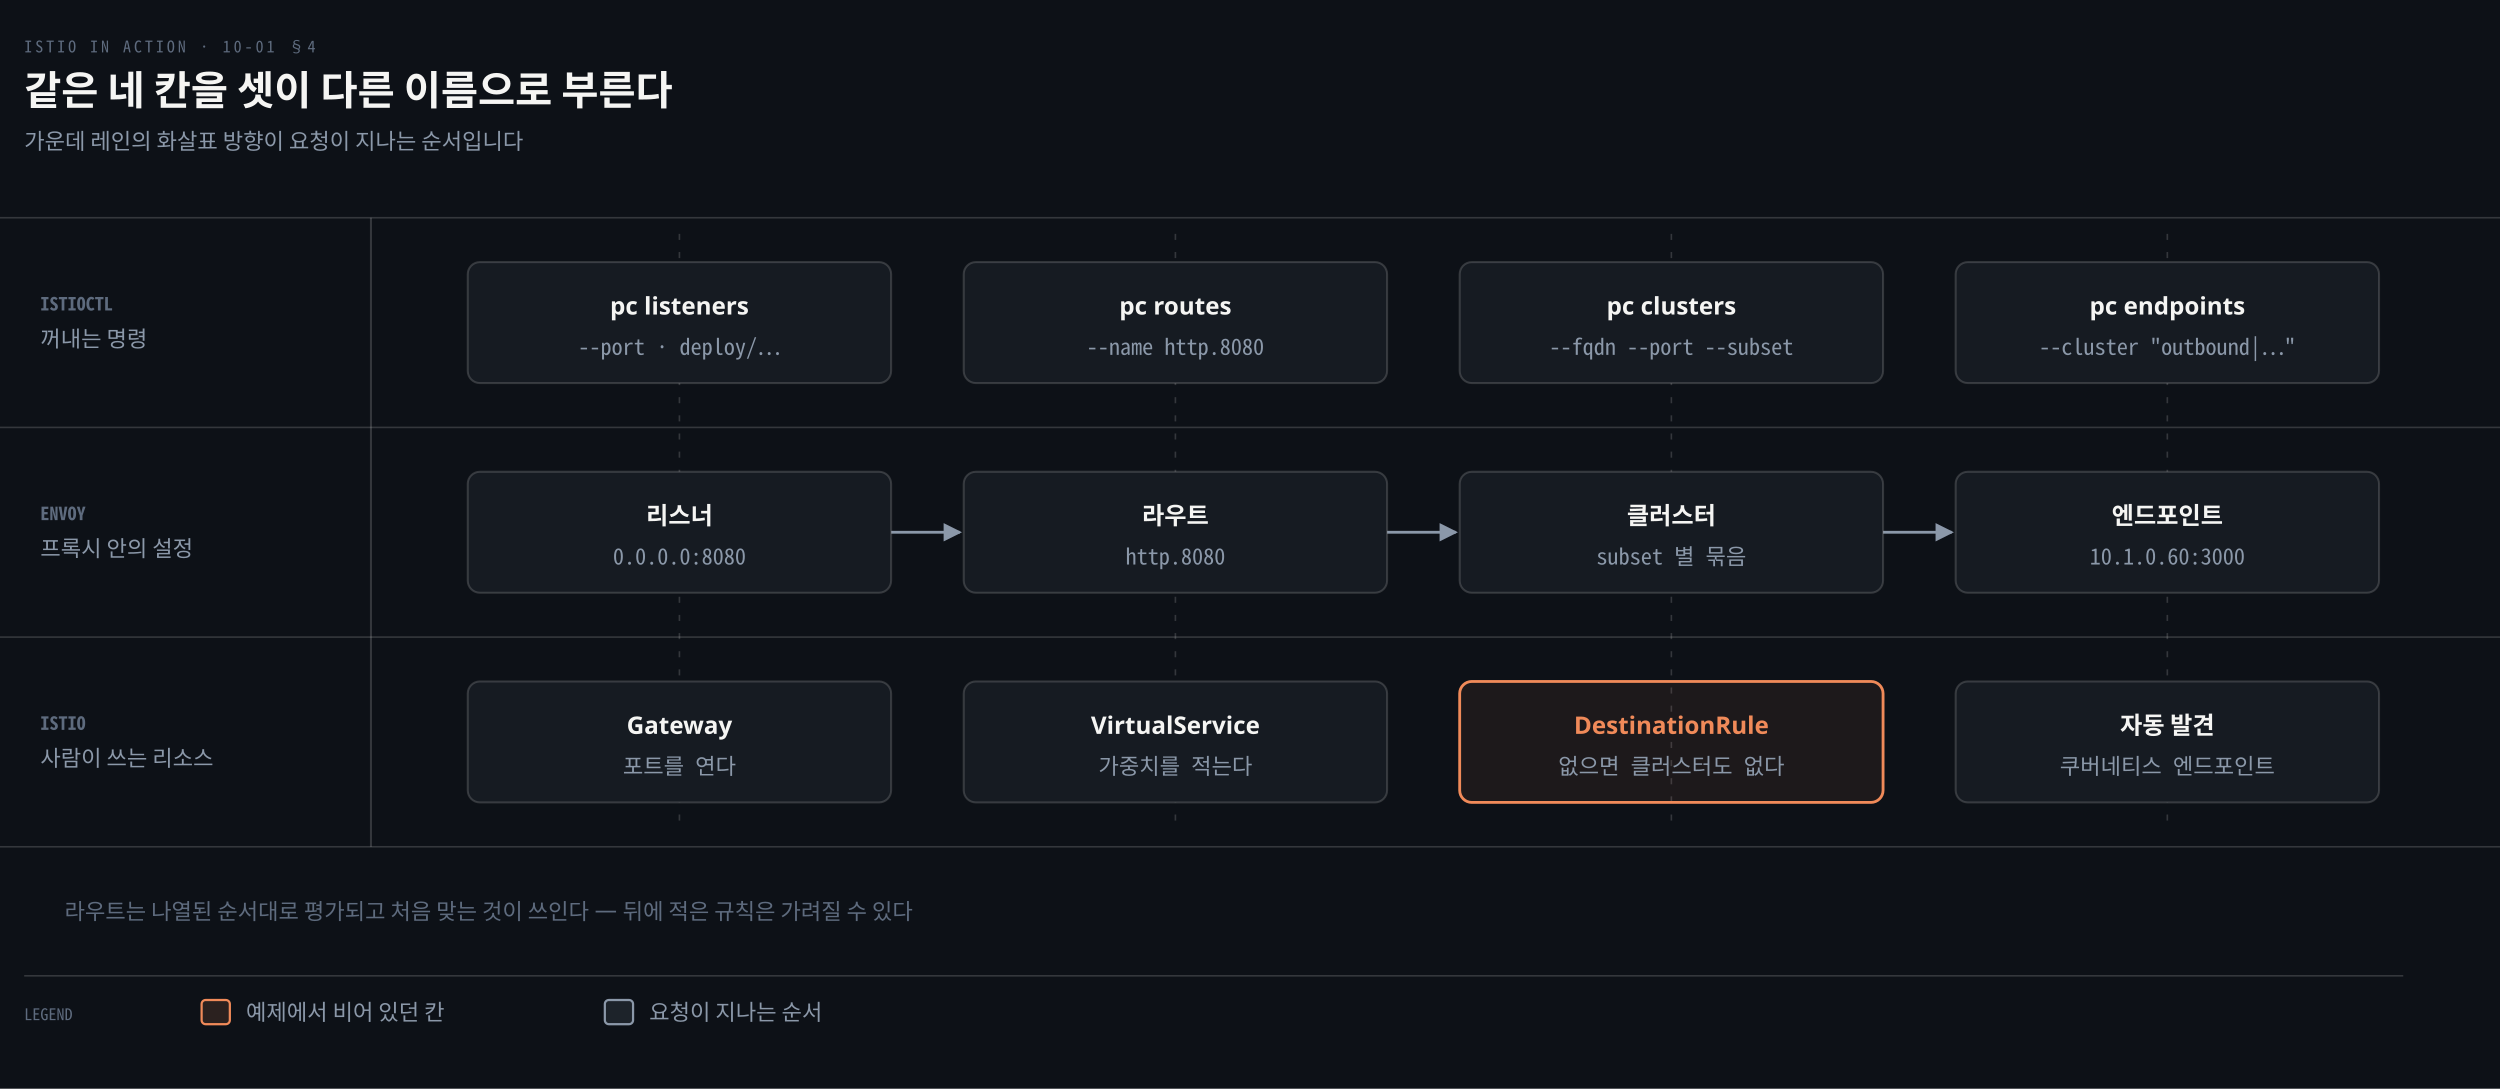
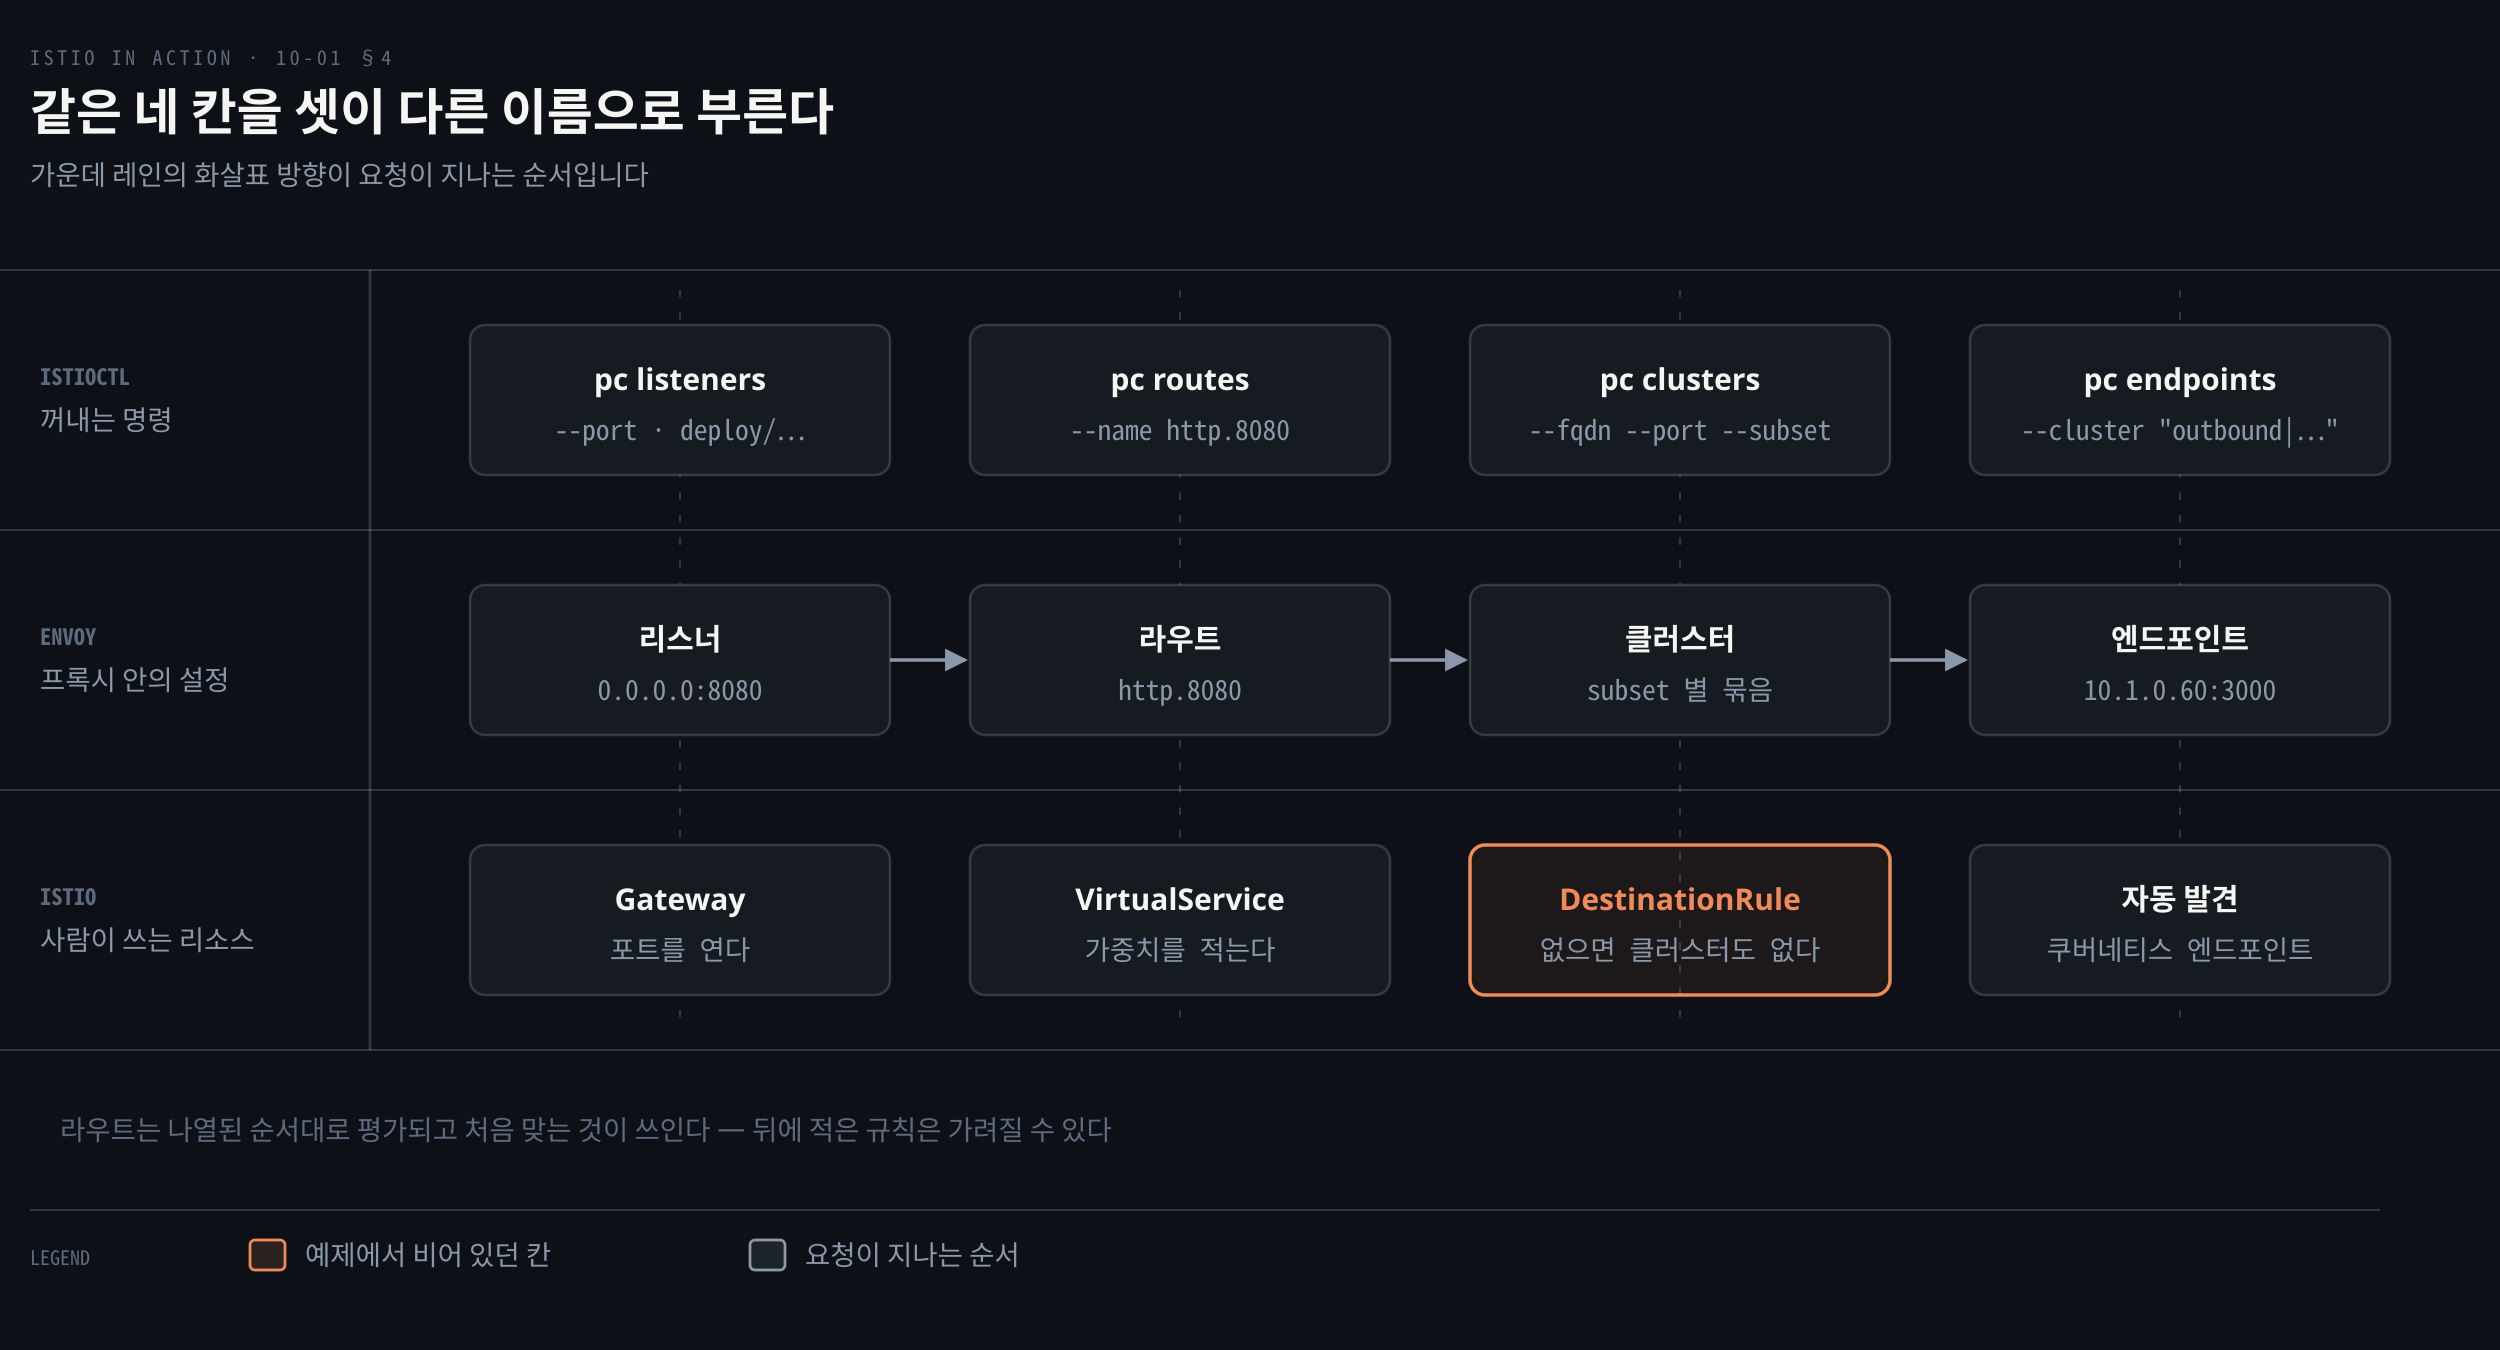
- <svg xmlns="http://www.w3.org/2000/svg" viewBox="0 0 1240 540" width="100%" role="img" aria-labelledby="dt dd">
+ <svg xmlns="http://www.w3.org/2000/svg" viewBox="0 0 1000 540" width="100%" role="img" aria-labelledby="dt dd">
  <defs>
    <marker id="ar" viewBox="0 0 8 8" refX="7" refY="4" markerWidth="6.5" markerHeight="6.5" orient="auto">
      <path d="M0 0 L8 4 L0 8 z" fill="#8B98A9" />
    </marker>
    <marker id="ok" viewBox="0 0 8 8" refX="7" refY="4" markerWidth="6.5" markerHeight="6.5" orient="auto">
      <path d="M0 0 L8 4 L0 8 z" fill="#3FB98C" />
    </marker>
    <marker id="warn" viewBox="0 0 8 8" refX="7" refY="4" markerWidth="6.5" markerHeight="6.5" orient="auto">
      <path d="M0 0 L8 4 L0 8 z" fill="#E3B341" />
    </marker>
    <marker id="bad" viewBox="0 0 8 8" refX="7" refY="4" markerWidth="6.5" markerHeight="6.5" orient="auto">
      <path d="M0 0 L8 4 L0 8 z" fill="#F0616D" />
    </marker>
    <marker id="info" viewBox="0 0 8 8" refX="7" refY="4" markerWidth="6.5" markerHeight="6.5" orient="auto">
      <path d="M0 0 L8 4 L0 8 z" fill="#6A95D8" />
    </marker>
    <marker id="acc" viewBox="0 0 8 8" refX="7" refY="4" markerWidth="6.5" markerHeight="6.5" orient="auto">
      <path d="M0 0 L8 4 L0 8 z" fill="#F08A59" />
    </marker>
    <marker id="soft" viewBox="0 0 8 8" refX="7" refY="4" markerWidth="6.5" markerHeight="6.5" orient="auto">
      <path d="M0 0 L8 4 L0 8 z" fill="#5E6B7E" />
    </marker>
  </defs>
-   <rect width="1240" height="540" fill="#0D1117" />
+   <rect width="1000" height="540" fill="#0D1117" />
  <text x="12" y="26" font-family="'Geist Mono','Noto Sans Mono CJK KR',monospace" font-size="8" letter-spacing="0.18em" fill="#5E6B7E">ISTIO IN ACTION · 10-01 §4</text>
  <text x="12" y="52" font-family="'Geist','Apple SD Gothic Neo','Noto Sans KR','Malgun Gothic',sans-serif" font-size="20" font-weight="600" fill="#F5F5F3">같은 네 칸을 셋이 다른 이름으로 부른다</text>
  <text x="12" y="74" font-family="'Geist','Apple SD Gothic Neo','Noto Sans KR','Malgun Gothic',sans-serif" font-size="11" fill="#8B98A9">가운데 레인의 화살표 방향이 요청이 지나는 순서입니다</text>
-   <line x1="0" y1="108" x2="1240" y2="108" stroke="rgba(191,192,192,0.22)" stroke-width="0.8" />
-   <text x="20" y="154" text-anchor="start" font-family="'Geist Mono','Noto Sans Mono CJK KR',monospace" font-size="9" font-weight="600" fill="#5E6B7E">ISTIOCTL</text>
-   <text x="20" y="172" text-anchor="start" font-family="'Geist','Apple SD Gothic Neo','Noto Sans KR','Malgun Gothic',sans-serif" font-size="11" font-weight="400" fill="#8B98A9">꺼내는 명령</text>
-   <line x1="0" y1="212" x2="1240" y2="212" stroke="rgba(191,192,192,0.22)" stroke-width="0.8" />
-   <text x="20" y="258" text-anchor="start" font-family="'Geist Mono','Noto Sans Mono CJK KR',monospace" font-size="9" font-weight="600" fill="#5E6B7E">ENVOY</text>
-   <text x="20" y="276" text-anchor="start" font-family="'Geist','Apple SD Gothic Neo','Noto Sans KR','Malgun Gothic',sans-serif" font-size="11" font-weight="400" fill="#8B98A9">프록시 안의 설정</text>
-   <line x1="0" y1="316" x2="1240" y2="316" stroke="rgba(191,192,192,0.22)" stroke-width="0.8" />
-   <text x="20" y="362" text-anchor="start" font-family="'Geist Mono','Noto Sans Mono CJK KR',monospace" font-size="9" font-weight="600" fill="#5E6B7E">ISTIO</text>
-   <text x="20" y="380" text-anchor="start" font-family="'Geist','Apple SD Gothic Neo','Noto Sans KR','Malgun Gothic',sans-serif" font-size="11" font-weight="400" fill="#8B98A9">사람이 쓰는 리소스</text>
-   <line x1="0" y1="420" x2="1240" y2="420" stroke="rgba(191,192,192,0.22)" stroke-width="0.8" />
-   <line x1="184" y1="108" x2="184" y2="420" stroke="rgba(191,192,192,0.22)" stroke-width="1.0" />
-   <line x1="337.0" y1="116" x2="337.0" y2="412" stroke="rgba(191,192,192,0.22)" stroke-width="0.8" stroke-dasharray="3 6" />
-   <line x1="583.0" y1="116" x2="583.0" y2="412" stroke="rgba(191,192,192,0.22)" stroke-width="0.8" stroke-dasharray="3 6" />
-   <line x1="829.0" y1="116" x2="829.0" y2="412" stroke="rgba(191,192,192,0.22)" stroke-width="0.8" stroke-dasharray="3 6" />
-   <line x1="1075.0" y1="116" x2="1075.0" y2="412" stroke="rgba(191,192,192,0.22)" stroke-width="0.8" stroke-dasharray="3 6" />
-   <path d="M 442 264.0 L 476 264.0" fill="none" stroke="#8B98A9" stroke-width="1.4" marker-end="url(#ar)" />
-   <path d="M 688 264.0 L 722 264.0" fill="none" stroke="#8B98A9" stroke-width="1.4" marker-end="url(#ar)" />
-   <path d="M 934 264.0 L 968 264.0" fill="none" stroke="#8B98A9" stroke-width="1.4" marker-end="url(#ar)" />
-   <rect x="232" y="130" width="210" height="60" rx="6" fill="#161B22" stroke="rgba(191,192,192,0.22)" stroke-width="1.0" />
-   <text x="337.0" y="156" text-anchor="middle" font-family="'Geist','Apple SD Gothic Neo','Noto Sans KR','Malgun Gothic',sans-serif" font-size="12" font-weight="600" fill="#F5F5F3">pc listeners</text>
-   <text x="337.0" y="176" text-anchor="middle" font-family="'Geist Mono','Noto Sans Mono CJK KR',monospace" font-size="11" font-weight="400" fill="#8B98A9">--port · deploy/…</text>
-   <rect x="478" y="130" width="210" height="60" rx="6" fill="#161B22" stroke="rgba(191,192,192,0.22)" stroke-width="1.0" />
-   <text x="583.0" y="156" text-anchor="middle" font-family="'Geist','Apple SD Gothic Neo','Noto Sans KR','Malgun Gothic',sans-serif" font-size="12" font-weight="600" fill="#F5F5F3">pc routes</text>
-   <text x="583.0" y="176" text-anchor="middle" font-family="'Geist Mono','Noto Sans Mono CJK KR',monospace" font-size="11" font-weight="400" fill="#8B98A9">--name http.8080</text>
-   <rect x="724" y="130" width="210" height="60" rx="6" fill="#161B22" stroke="rgba(191,192,192,0.22)" stroke-width="1.0" />
-   <text x="829.0" y="156" text-anchor="middle" font-family="'Geist','Apple SD Gothic Neo','Noto Sans KR','Malgun Gothic',sans-serif" font-size="12" font-weight="600" fill="#F5F5F3">pc clusters</text>
-   <text x="829.0" y="176" text-anchor="middle" font-family="'Geist Mono','Noto Sans Mono CJK KR',monospace" font-size="11" font-weight="400" fill="#8B98A9">--fqdn --port --subset</text>
-   <rect x="970" y="130" width="210" height="60" rx="6" fill="#161B22" stroke="rgba(191,192,192,0.22)" stroke-width="1.0" />
-   <text x="1075.0" y="156" text-anchor="middle" font-family="'Geist','Apple SD Gothic Neo','Noto Sans KR','Malgun Gothic',sans-serif" font-size="12" font-weight="600" fill="#F5F5F3">pc endpoints</text>
-   <text x="1075.0" y="176" text-anchor="middle" font-family="'Geist Mono','Noto Sans Mono CJK KR',monospace" font-size="11" font-weight="400" fill="#8B98A9">--cluster "outbound|…"</text>
-   <rect x="232" y="234" width="210" height="60" rx="6" fill="#161B22" stroke="rgba(191,192,192,0.22)" stroke-width="1.0" />
-   <text x="337.0" y="260" text-anchor="middle" font-family="'Geist','Apple SD Gothic Neo','Noto Sans KR','Malgun Gothic',sans-serif" font-size="12" font-weight="600" fill="#F5F5F3">리스너</text>
-   <text x="337.0" y="280" text-anchor="middle" font-family="'Geist Mono','Noto Sans Mono CJK KR',monospace" font-size="11" font-weight="400" fill="#8B98A9">0.0.0.0:8080</text>
-   <rect x="478" y="234" width="210" height="60" rx="6" fill="#161B22" stroke="rgba(191,192,192,0.22)" stroke-width="1.0" />
-   <text x="583.0" y="260" text-anchor="middle" font-family="'Geist','Apple SD Gothic Neo','Noto Sans KR','Malgun Gothic',sans-serif" font-size="12" font-weight="600" fill="#F5F5F3">라우트</text>
-   <text x="583.0" y="280" text-anchor="middle" font-family="'Geist Mono','Noto Sans Mono CJK KR',monospace" font-size="11" font-weight="400" fill="#8B98A9">http.8080</text>
-   <rect x="724" y="234" width="210" height="60" rx="6" fill="#161B22" stroke="rgba(191,192,192,0.22)" stroke-width="1.0" />
-   <text x="829.0" y="260" text-anchor="middle" font-family="'Geist','Apple SD Gothic Neo','Noto Sans KR','Malgun Gothic',sans-serif" font-size="12" font-weight="600" fill="#F5F5F3">클러스터</text>
-   <text x="829.0" y="280" text-anchor="middle" font-family="'Geist Mono','Noto Sans Mono CJK KR',monospace" font-size="11" font-weight="400" fill="#8B98A9">subset 별 묶음</text>
-   <rect x="970" y="234" width="210" height="60" rx="6" fill="#161B22" stroke="rgba(191,192,192,0.22)" stroke-width="1.0" />
-   <text x="1075.0" y="260" text-anchor="middle" font-family="'Geist','Apple SD Gothic Neo','Noto Sans KR','Malgun Gothic',sans-serif" font-size="12" font-weight="600" fill="#F5F5F3">엔드포인트</text>
-   <text x="1075.0" y="280" text-anchor="middle" font-family="'Geist Mono','Noto Sans Mono CJK KR',monospace" font-size="11" font-weight="400" fill="#8B98A9">10.1.0.60:3000</text>
-   <rect x="232" y="338" width="210" height="60" rx="6" fill="#161B22" stroke="rgba(191,192,192,0.22)" stroke-width="1.0" />
-   <text x="337.0" y="364" text-anchor="middle" font-family="'Geist','Apple SD Gothic Neo','Noto Sans KR','Malgun Gothic',sans-serif" font-size="12" font-weight="600" fill="#F5F5F3">Gateway</text>
-   <text x="337.0" y="384" text-anchor="middle" font-family="'Geist Mono','Noto Sans Mono CJK KR',monospace" font-size="11" font-weight="400" fill="#8B98A9">포트를 연다</text>
-   <rect x="478" y="338" width="210" height="60" rx="6" fill="#161B22" stroke="rgba(191,192,192,0.22)" stroke-width="1.0" />
-   <text x="583.0" y="364" text-anchor="middle" font-family="'Geist','Apple SD Gothic Neo','Noto Sans KR','Malgun Gothic',sans-serif" font-size="12" font-weight="600" fill="#F5F5F3">VirtualService</text>
-   <text x="583.0" y="384" text-anchor="middle" font-family="'Geist Mono','Noto Sans Mono CJK KR',monospace" font-size="11" font-weight="400" fill="#8B98A9">가중치를 적는다</text>
-   <rect x="724" y="338" width="210" height="60" rx="6" fill="#F08A5912" stroke="#F08A59" stroke-width="1.4" />
-   <text x="829.0" y="364" text-anchor="middle" font-family="'Geist','Apple SD Gothic Neo','Noto Sans KR','Malgun Gothic',sans-serif" font-size="12" font-weight="600" fill="#F08A59">DestinationRule</text>
-   <text x="829.0" y="384" text-anchor="middle" font-family="'Geist Mono','Noto Sans Mono CJK KR',monospace" font-size="11" font-weight="400" fill="#8B98A9">없으면 클러스터도 없다</text>
-   <rect x="970" y="338" width="210" height="60" rx="6" fill="#161B22" stroke="rgba(191,192,192,0.22)" stroke-width="1.0" />
-   <text x="1075.0" y="364" text-anchor="middle" font-family="'Geist','Apple SD Gothic Neo','Noto Sans KR','Malgun Gothic',sans-serif" font-size="12" font-weight="600" fill="#F5F5F3">자동 발견</text>
-   <text x="1075.0" y="384" text-anchor="middle" font-family="'Geist Mono','Noto Sans Mono CJK KR',monospace" font-size="11" font-weight="400" fill="#8B98A9">쿠버네티스 엔드포인트</text>
-   <text x="32" y="456" text-anchor="start" font-family="'Geist','Apple SD Gothic Neo','Noto Sans KR','Malgun Gothic',sans-serif" font-size="11" font-weight="400" fill="#5E6B7E">라우트는 나열된 순서대로 평가되고 처음 맞는 것이 쓰인다 — 뒤에 적은 규칙은 가려질 수 있다</text>
-   <line x1="12" y1="484" x2="1192" y2="484" stroke="rgba(191,192,192,0.22)" stroke-width="0.8" />
+   <line x1="0" y1="108" x2="1000" y2="108" stroke="rgba(191,192,192,0.22)" stroke-width="0.8" />
+   <text x="16" y="154" text-anchor="start" font-family="'Geist Mono','Noto Sans Mono CJK KR',monospace" font-size="9" font-weight="600" fill="#5E6B7E">ISTIOCTL</text>
+   <text x="16" y="172" text-anchor="start" font-family="'Geist','Apple SD Gothic Neo','Noto Sans KR','Malgun Gothic',sans-serif" font-size="11" font-weight="400" fill="#8B98A9">꺼내는 명령</text>
+   <line x1="0" y1="212" x2="1000" y2="212" stroke="rgba(191,192,192,0.22)" stroke-width="0.8" />
+   <text x="16" y="258" text-anchor="start" font-family="'Geist Mono','Noto Sans Mono CJK KR',monospace" font-size="9" font-weight="600" fill="#5E6B7E">ENVOY</text>
+   <text x="16" y="276" text-anchor="start" font-family="'Geist','Apple SD Gothic Neo','Noto Sans KR','Malgun Gothic',sans-serif" font-size="11" font-weight="400" fill="#8B98A9">프록시 안의 설정</text>
+   <line x1="0" y1="316" x2="1000" y2="316" stroke="rgba(191,192,192,0.22)" stroke-width="0.8" />
+   <text x="16" y="362" text-anchor="start" font-family="'Geist Mono','Noto Sans Mono CJK KR',monospace" font-size="9" font-weight="600" fill="#5E6B7E">ISTIO</text>
+   <text x="16" y="380" text-anchor="start" font-family="'Geist','Apple SD Gothic Neo','Noto Sans KR','Malgun Gothic',sans-serif" font-size="11" font-weight="400" fill="#8B98A9">사람이 쓰는 리소스</text>
+   <line x1="0" y1="420" x2="1000" y2="420" stroke="rgba(191,192,192,0.22)" stroke-width="0.8" />
+   <line x1="148" y1="108" x2="148" y2="420" stroke="rgba(191,192,192,0.22)" stroke-width="1.0" />
+   <line x1="272.0" y1="116" x2="272.0" y2="412" stroke="rgba(191,192,192,0.22)" stroke-width="0.8" stroke-dasharray="3 6" />
+   <line x1="472.0" y1="116" x2="472.0" y2="412" stroke="rgba(191,192,192,0.22)" stroke-width="0.8" stroke-dasharray="3 6" />
+   <line x1="672.0" y1="116" x2="672.0" y2="412" stroke="rgba(191,192,192,0.22)" stroke-width="0.8" stroke-dasharray="3 6" />
+   <line x1="872.0" y1="116" x2="872.0" y2="412" stroke="rgba(191,192,192,0.22)" stroke-width="0.8" stroke-dasharray="3 6" />
+   <path d="M 356 264.0 L 386 264.0" fill="none" stroke="#8B98A9" stroke-width="1.4" marker-end="url(#ar)" />
+   <path d="M 556 264.0 L 586 264.0" fill="none" stroke="#8B98A9" stroke-width="1.4" marker-end="url(#ar)" />
+   <path d="M 756 264.0 L 786 264.0" fill="none" stroke="#8B98A9" stroke-width="1.4" marker-end="url(#ar)" />
+   <rect x="188" y="130" width="168" height="60" rx="6" fill="#161B22" stroke="rgba(191,192,192,0.22)" stroke-width="1.0" />
+   <text x="272.0" y="156" text-anchor="middle" font-family="'Geist','Apple SD Gothic Neo','Noto Sans KR','Malgun Gothic',sans-serif" font-size="12" font-weight="600" fill="#F5F5F3">pc listeners</text>
+   <text x="272.0" y="176" text-anchor="middle" font-family="'Geist Mono','Noto Sans Mono CJK KR',monospace" font-size="11" font-weight="400" fill="#8B98A9">--port · deploy/…</text>
+   <rect x="388" y="130" width="168" height="60" rx="6" fill="#161B22" stroke="rgba(191,192,192,0.22)" stroke-width="1.0" />
+   <text x="472.0" y="156" text-anchor="middle" font-family="'Geist','Apple SD Gothic Neo','Noto Sans KR','Malgun Gothic',sans-serif" font-size="12" font-weight="600" fill="#F5F5F3">pc routes</text>
+   <text x="472.0" y="176" text-anchor="middle" font-family="'Geist Mono','Noto Sans Mono CJK KR',monospace" font-size="11" font-weight="400" fill="#8B98A9">--name http.8080</text>
+   <rect x="588" y="130" width="168" height="60" rx="6" fill="#161B22" stroke="rgba(191,192,192,0.22)" stroke-width="1.0" />
+   <text x="672.0" y="156" text-anchor="middle" font-family="'Geist','Apple SD Gothic Neo','Noto Sans KR','Malgun Gothic',sans-serif" font-size="12" font-weight="600" fill="#F5F5F3">pc clusters</text>
+   <text x="672.0" y="176" text-anchor="middle" font-family="'Geist Mono','Noto Sans Mono CJK KR',monospace" font-size="11" font-weight="400" fill="#8B98A9">--fqdn --port --subset</text>
+   <rect x="788" y="130" width="168" height="60" rx="6" fill="#161B22" stroke="rgba(191,192,192,0.22)" stroke-width="1.0" />
+   <text x="872.0" y="156" text-anchor="middle" font-family="'Geist','Apple SD Gothic Neo','Noto Sans KR','Malgun Gothic',sans-serif" font-size="12" font-weight="600" fill="#F5F5F3">pc endpoints</text>
+   <text x="872.0" y="176" text-anchor="middle" font-family="'Geist Mono','Noto Sans Mono CJK KR',monospace" font-size="11" font-weight="400" fill="#8B98A9">--cluster "outbound|…"</text>
+   <rect x="188" y="234" width="168" height="60" rx="6" fill="#161B22" stroke="rgba(191,192,192,0.22)" stroke-width="1.0" />
+   <text x="272.0" y="260" text-anchor="middle" font-family="'Geist','Apple SD Gothic Neo','Noto Sans KR','Malgun Gothic',sans-serif" font-size="12" font-weight="600" fill="#F5F5F3">리스너</text>
+   <text x="272.0" y="280" text-anchor="middle" font-family="'Geist Mono','Noto Sans Mono CJK KR',monospace" font-size="11" font-weight="400" fill="#8B98A9">0.0.0.0:8080</text>
+   <rect x="388" y="234" width="168" height="60" rx="6" fill="#161B22" stroke="rgba(191,192,192,0.22)" stroke-width="1.0" />
+   <text x="472.0" y="260" text-anchor="middle" font-family="'Geist','Apple SD Gothic Neo','Noto Sans KR','Malgun Gothic',sans-serif" font-size="12" font-weight="600" fill="#F5F5F3">라우트</text>
+   <text x="472.0" y="280" text-anchor="middle" font-family="'Geist Mono','Noto Sans Mono CJK KR',monospace" font-size="11" font-weight="400" fill="#8B98A9">http.8080</text>
+   <rect x="588" y="234" width="168" height="60" rx="6" fill="#161B22" stroke="rgba(191,192,192,0.22)" stroke-width="1.0" />
+   <text x="672.0" y="260" text-anchor="middle" font-family="'Geist','Apple SD Gothic Neo','Noto Sans KR','Malgun Gothic',sans-serif" font-size="12" font-weight="600" fill="#F5F5F3">클러스터</text>
+   <text x="672.0" y="280" text-anchor="middle" font-family="'Geist Mono','Noto Sans Mono CJK KR',monospace" font-size="11" font-weight="400" fill="#8B98A9">subset 별 묶음</text>
+   <rect x="788" y="234" width="168" height="60" rx="6" fill="#161B22" stroke="rgba(191,192,192,0.22)" stroke-width="1.0" />
+   <text x="872.0" y="260" text-anchor="middle" font-family="'Geist','Apple SD Gothic Neo','Noto Sans KR','Malgun Gothic',sans-serif" font-size="12" font-weight="600" fill="#F5F5F3">엔드포인트</text>
+   <text x="872.0" y="280" text-anchor="middle" font-family="'Geist Mono','Noto Sans Mono CJK KR',monospace" font-size="11" font-weight="400" fill="#8B98A9">10.1.0.60:3000</text>
+   <rect x="188" y="338" width="168" height="60" rx="6" fill="#161B22" stroke="rgba(191,192,192,0.22)" stroke-width="1.0" />
+   <text x="272.0" y="364" text-anchor="middle" font-family="'Geist','Apple SD Gothic Neo','Noto Sans KR','Malgun Gothic',sans-serif" font-size="12" font-weight="600" fill="#F5F5F3">Gateway</text>
+   <text x="272.0" y="384" text-anchor="middle" font-family="'Geist Mono','Noto Sans Mono CJK KR',monospace" font-size="11" font-weight="400" fill="#8B98A9">포트를 연다</text>
+   <rect x="388" y="338" width="168" height="60" rx="6" fill="#161B22" stroke="rgba(191,192,192,0.22)" stroke-width="1.0" />
+   <text x="472.0" y="364" text-anchor="middle" font-family="'Geist','Apple SD Gothic Neo','Noto Sans KR','Malgun Gothic',sans-serif" font-size="12" font-weight="600" fill="#F5F5F3">VirtualService</text>
+   <text x="472.0" y="384" text-anchor="middle" font-family="'Geist Mono','Noto Sans Mono CJK KR',monospace" font-size="11" font-weight="400" fill="#8B98A9">가중치를 적는다</text>
+   <rect x="588" y="338" width="168" height="60" rx="6" fill="#F08A5912" stroke="#F08A59" stroke-width="1.4" />
+   <text x="672.0" y="364" text-anchor="middle" font-family="'Geist','Apple SD Gothic Neo','Noto Sans KR','Malgun Gothic',sans-serif" font-size="12" font-weight="600" fill="#F08A59">DestinationRule</text>
+   <text x="672.0" y="384" text-anchor="middle" font-family="'Geist Mono','Noto Sans Mono CJK KR',monospace" font-size="11" font-weight="400" fill="#8B98A9">없으면 클러스터도 없다</text>
+   <rect x="788" y="338" width="168" height="60" rx="6" fill="#161B22" stroke="rgba(191,192,192,0.22)" stroke-width="1.0" />
+   <text x="872.0" y="364" text-anchor="middle" font-family="'Geist','Apple SD Gothic Neo','Noto Sans KR','Malgun Gothic',sans-serif" font-size="12" font-weight="600" fill="#F5F5F3">자동 발견</text>
+   <text x="872.0" y="384" text-anchor="middle" font-family="'Geist Mono','Noto Sans Mono CJK KR',monospace" font-size="11" font-weight="400" fill="#8B98A9">쿠버네티스 엔드포인트</text>
+   <text x="24" y="456" text-anchor="start" font-family="'Geist','Apple SD Gothic Neo','Noto Sans KR','Malgun Gothic',sans-serif" font-size="11" font-weight="400" fill="#5E6B7E">라우트는 나열된 순서대로 평가되고 처음 맞는 것이 쓰인다 — 뒤에 적은 규칙은 가려질 수 있다</text>
+   <line x1="12" y1="484" x2="952" y2="484" stroke="rgba(191,192,192,0.22)" stroke-width="0.8" />
  <text x="12" y="506" text-anchor="start" font-family="'Geist Mono','Noto Sans Mono CJK KR',monospace" font-size="8" font-weight="400" fill="#5E6B7E">LEGEND</text>
  <rect x="100" y="496" width="14" height="12" rx="2" fill="#F08A5922" stroke="#F08A59" stroke-width="1.1" />
  <text x="122" y="506" text-anchor="start" font-family="'Geist','Apple SD Gothic Neo','Noto Sans KR','Malgun Gothic',sans-serif" font-size="11" font-weight="400" fill="#8B98A9">예제에서 비어 있던 칸</text>
  <rect x="300" y="496" width="14" height="12" rx="2" fill="#8B98A922" stroke="#8B98A9" stroke-width="1.1" />
  <text x="322" y="506" text-anchor="start" font-family="'Geist','Apple SD Gothic Neo','Noto Sans KR','Malgun Gothic',sans-serif" font-size="11" font-weight="400" fill="#8B98A9">요청이 지나는 순서</text>
</svg>
